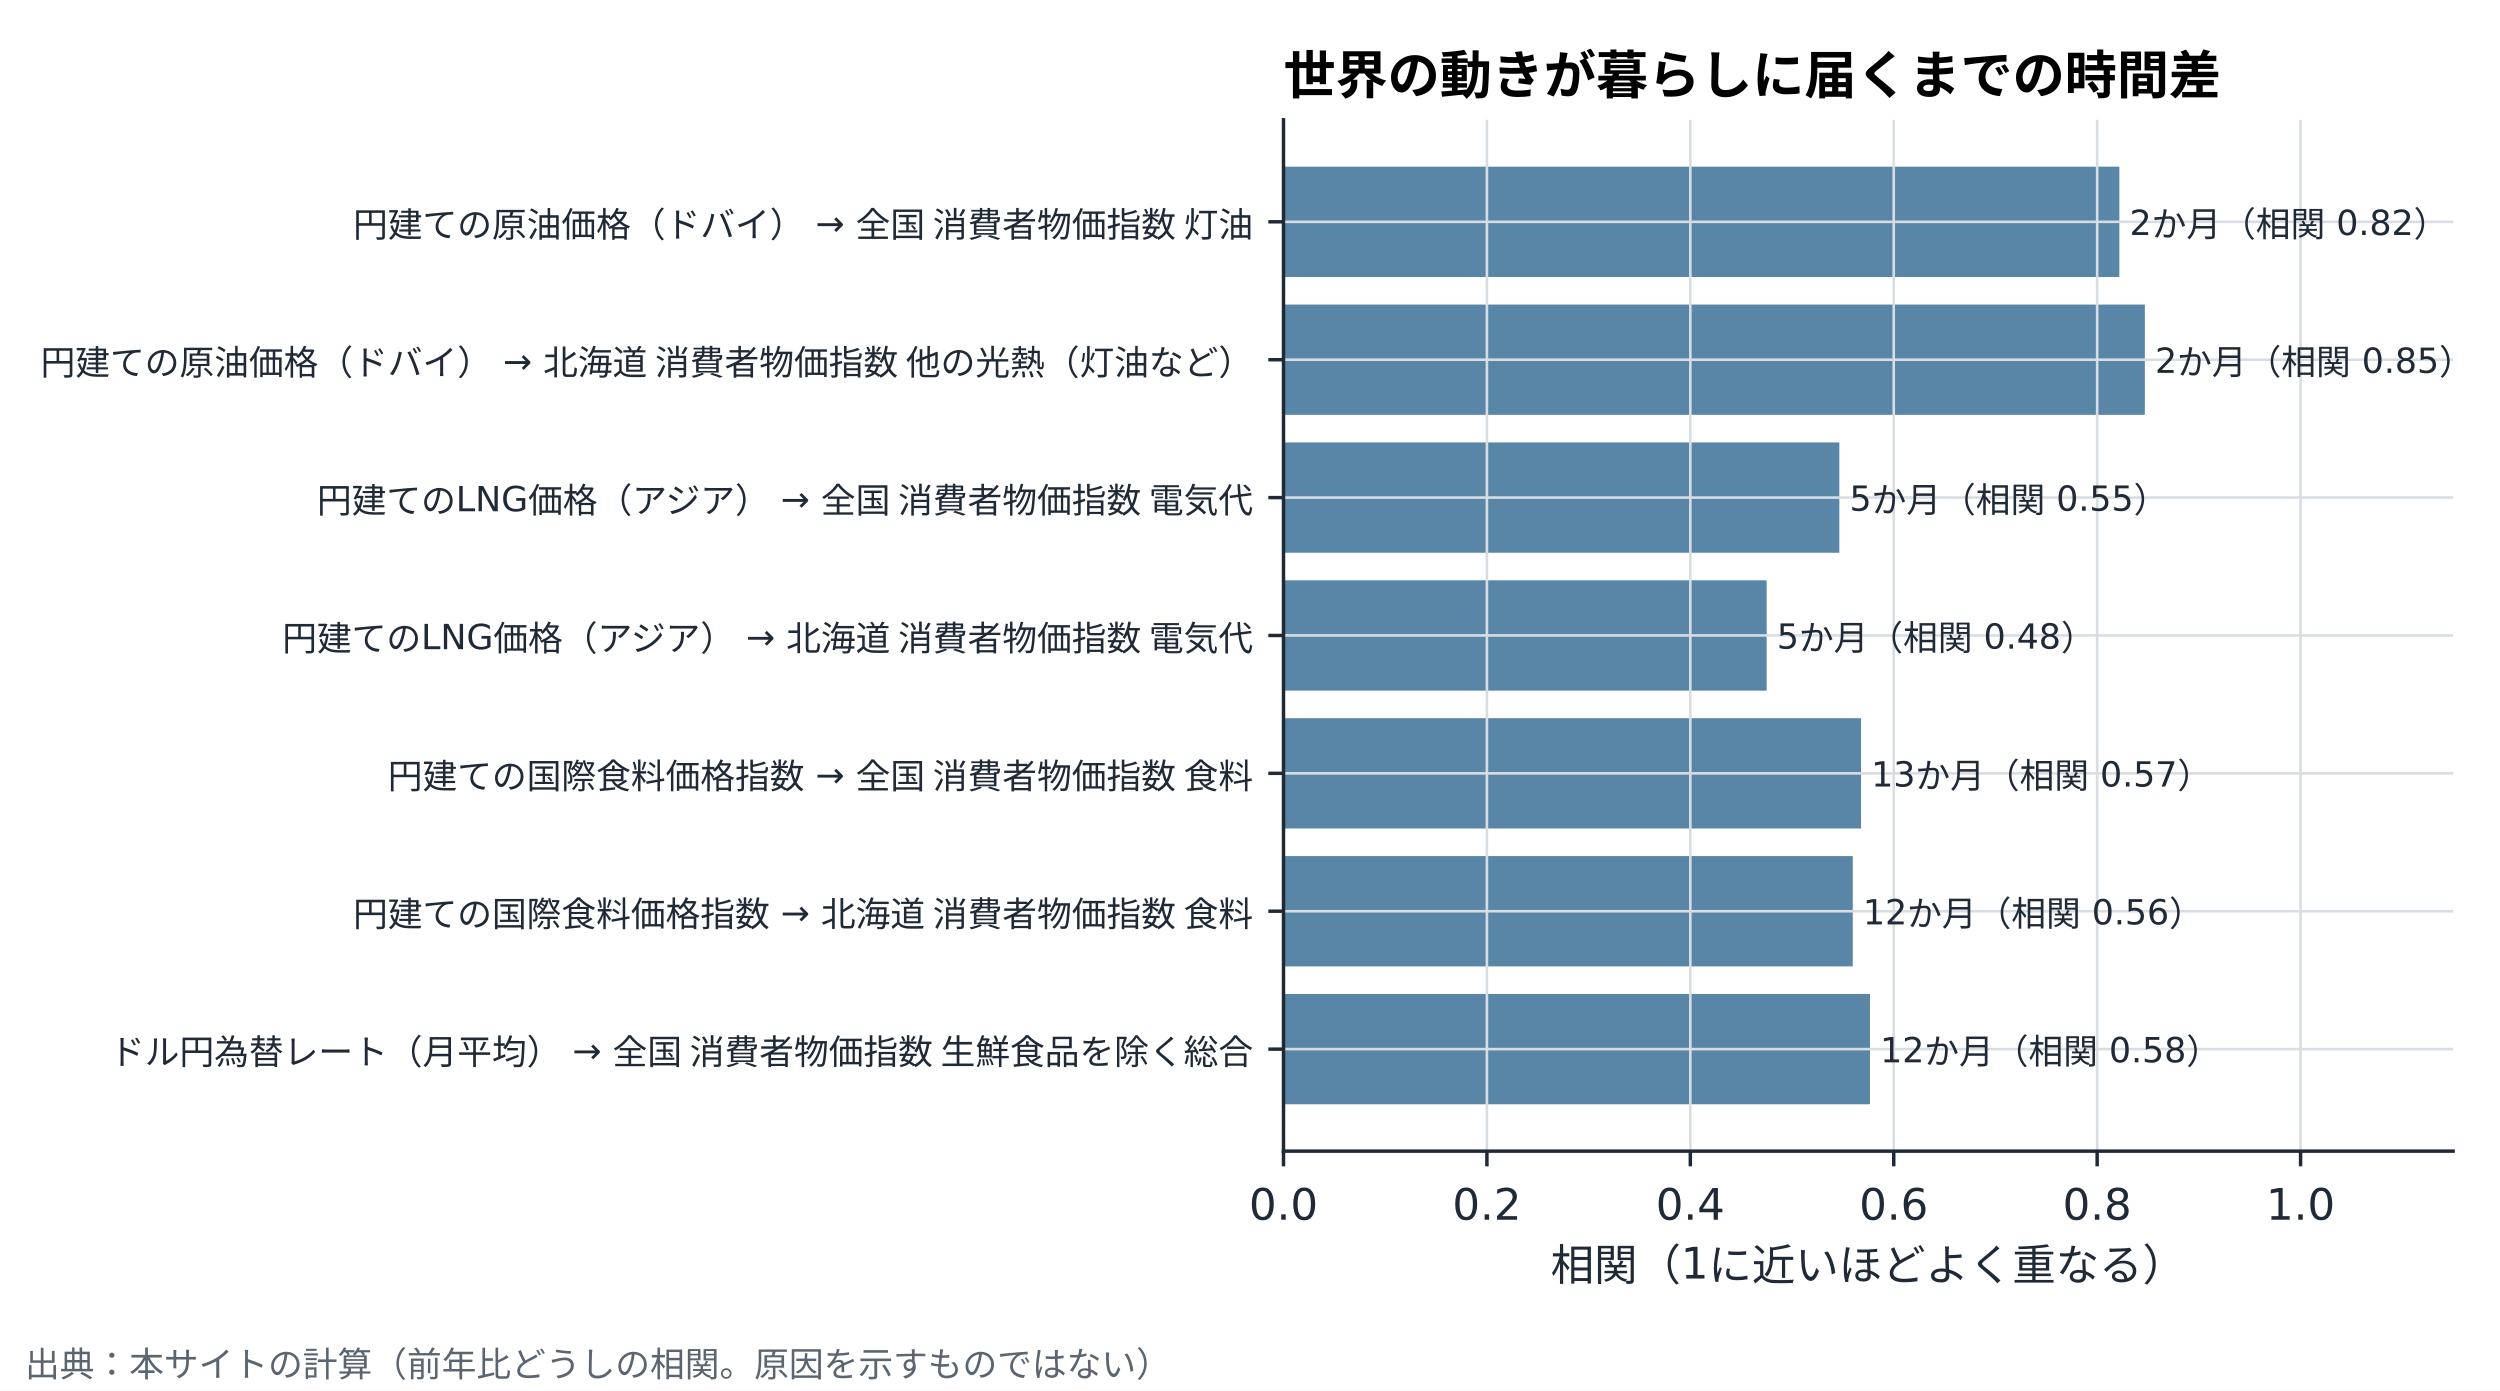
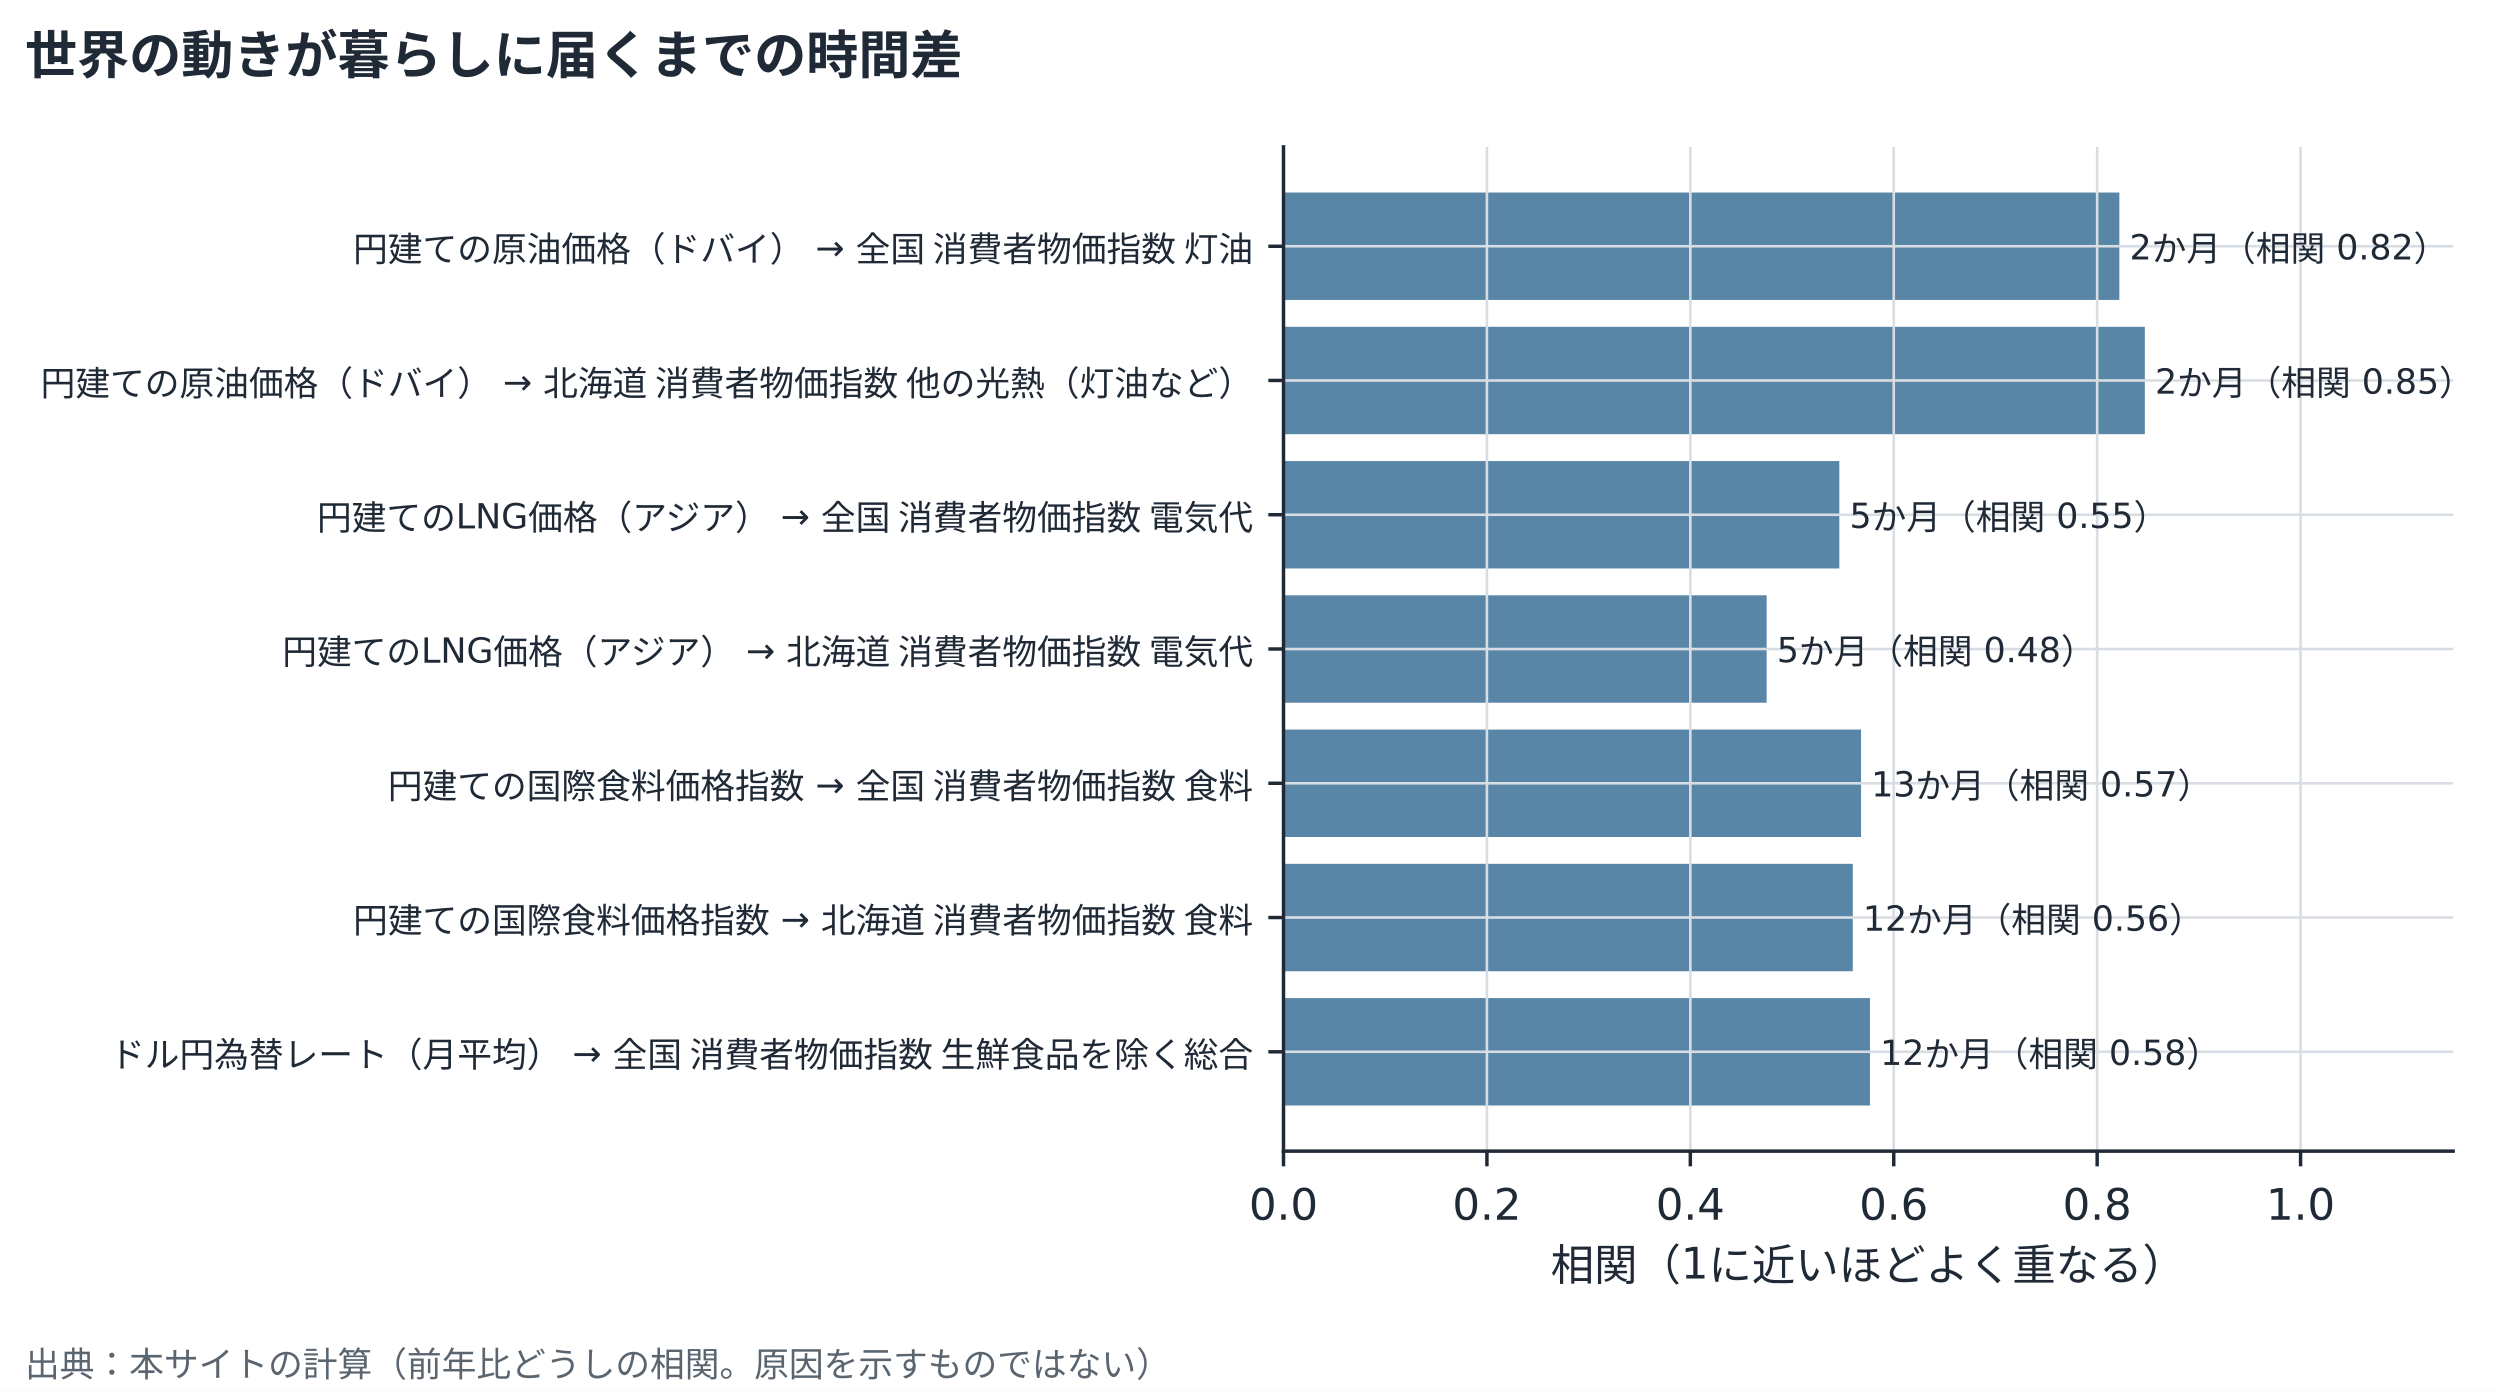
<svg xmlns="http://www.w3.org/2000/svg" xmlns:xlink="http://www.w3.org/1999/xlink" width="576pt" height="320.4pt" viewBox="0 0 576 320.4" version="1.1">
  <defs>
    <style type="text/css">*{stroke-linejoin: round; stroke-linecap: butt}</style>
  </defs>
  <g id="figure_1">
    <g id="patch_1">
      <path d="M 0 320.4  L 576 320.4  L 576 0  L 0 0  z " style="fill: #ffffff" />
    </g>
    <g id="axes_1">
      <g id="patch_2">
-         <path d="M 295.72 265.223  L 565.2 265.223  L 565.2 27.6  L 295.72 27.6  z " style="fill: #ffffff" />
+         <path d="M 295.72 265.223  L 565.2 265.223  L 565.2 33.841  L 295.72 33.841  z " style="fill: #ffffff" />
      </g>
      <g id="patch_3">
-         <path d="M 295.72 38.401  L 488.3 38.401  L 488.3 63.815  L 295.72 63.815  z " clip-path="url(#p3145a23802)" style="fill: #2f6690; opacity: 0.8" />
+         <path d="M 295.72 44.359  L 488.3 44.359  L 488.3 69.105  L 295.72 69.105  z " clip-path="url(#pf375196797)" style="fill: #2f6690; opacity: 0.8" />
      </g>
      <g id="patch_4">
-         <path d="M 295.72 70.169  L 494.171 70.169  L 494.171 95.583  L 295.72 95.583  z " clip-path="url(#p3145a23802)" style="fill: #2f6690; opacity: 0.8" />
+         <path d="M 295.72 75.292  L 494.171 75.292  L 494.171 100.039  L 295.72 100.039  z " clip-path="url(#pf375196797)" style="fill: #2f6690; opacity: 0.8" />
      </g>
      <g id="patch_5">
-         <path d="M 295.72 101.937  L 423.782 101.937  L 423.782 127.351  L 295.72 127.351  z " clip-path="url(#p3145a23802)" style="fill: #2f6690; opacity: 0.8" />
+         <path d="M 295.72 106.225  L 423.782 106.225  L 423.782 130.972  L 295.72 130.972  z " clip-path="url(#pf375196797)" style="fill: #2f6690; opacity: 0.8" />
      </g>
      <g id="patch_6">
-         <path d="M 295.72 133.704  L 407.038 133.704  L 407.038 159.119  L 295.72 159.119  z " clip-path="url(#p3145a23802)" style="fill: #2f6690; opacity: 0.8" />
+         <path d="M 295.72 137.159  L 407.038 137.159  L 407.038 161.905  L 295.72 161.905  z " clip-path="url(#pf375196797)" style="fill: #2f6690; opacity: 0.8" />
      </g>
      <g id="patch_7">
-         <path d="M 295.72 165.472  L 428.785 165.472  L 428.785 190.886  L 295.72 190.886  z " clip-path="url(#p3145a23802)" style="fill: #2f6690; opacity: 0.8" />
+         <path d="M 295.72 168.092  L 428.785 168.092  L 428.785 192.839  L 295.72 192.839  z " clip-path="url(#pf375196797)" style="fill: #2f6690; opacity: 0.8" />
      </g>
      <g id="patch_8">
-         <path d="M 295.72 197.24  L 426.879 197.24  L 426.879 222.654  L 295.72 222.654  z " clip-path="url(#p3145a23802)" style="fill: #2f6690; opacity: 0.8" />
+         <path d="M 295.72 199.025  L 426.879 199.025  L 426.879 223.772  L 295.72 223.772  z " clip-path="url(#pf375196797)" style="fill: #2f6690; opacity: 0.8" />
      </g>
      <g id="patch_9">
-         <path d="M 295.72 229.008  L 430.838 229.008  L 430.838 254.422  L 295.72 254.422  z " clip-path="url(#p3145a23802)" style="fill: #2f6690; opacity: 0.8" />
+         <path d="M 295.72 229.959  L 430.838 229.959  L 430.838 254.705  L 295.72 254.705  z " clip-path="url(#pf375196797)" style="fill: #2f6690; opacity: 0.8" />
      </g>
      <g id="matplotlib.axis_1">
        <g id="xtick_1">
          <g id="line2d_1">
-             <path d="M 295.72 265.223  L 295.72 27.6  " clip-path="url(#p3145a23802)" style="fill: none; stroke: #d8dde3; stroke-width: 0.6; stroke-linecap: square" />
+             <path d="M 295.72 265.223  L 295.72 33.841  " clip-path="url(#pf375196797)" style="fill: none; stroke: #d8dde3; stroke-width: 0.6; stroke-linecap: square" />
          </g>
          <g id="line2d_2">
            <defs>
-               <path id="m9709c54f53" d="M 0 0  L 0 3.5  " style="stroke: #1f2a36; stroke-width: 0.8" />
+               <path id="mb26a6b80d6" d="M 0 0  L 0 3.5  " style="stroke: #1f2a36; stroke-width: 0.8" />
            </defs>
            <g>
-               <use xlink:href="#m9709c54f53" x="295.72" y="265.223" style="fill: #1f2a36; stroke: #1f2a36; stroke-width: 0.8" />
+               <use xlink:href="#mb26a6b80d6" x="295.72" y="265.223" style="fill: #1f2a36; stroke: #1f2a36; stroke-width: 0.8" />
            </g>
          </g>
          <g id="text_1">
            <text style="font-size: 10px; font-family: 'Yu Gothic', 'DejaVu Sans', 'Bitstream Vera Sans', 'Computer Modern Sans Serif', 'Lucida Grande', 'Verdana', 'Geneva', 'Lucid', 'Arial', 'Helvetica', 'Avant Garde', sans-serif; text-anchor: middle; fill: #1f2a36" x="295.72" y="281.022" transform="rotate(-0 295.72 281.0217)">0.0</text>
          </g>
        </g>
        <g id="xtick_2">
          <g id="line2d_3">
-             <path d="M 342.586 265.223  L 342.586 27.6  " clip-path="url(#p3145a23802)" style="fill: none; stroke: #d8dde3; stroke-width: 0.6; stroke-linecap: square" />
+             <path d="M 342.586 265.223  L 342.586 33.841  " clip-path="url(#pf375196797)" style="fill: none; stroke: #d8dde3; stroke-width: 0.6; stroke-linecap: square" />
          </g>
          <g id="line2d_4">
            <g>
-               <use xlink:href="#m9709c54f53" x="342.586" y="265.223" style="fill: #1f2a36; stroke: #1f2a36; stroke-width: 0.8" />
+               <use xlink:href="#mb26a6b80d6" x="342.586" y="265.223" style="fill: #1f2a36; stroke: #1f2a36; stroke-width: 0.8" />
            </g>
          </g>
          <g id="text_2">
            <text style="font-size: 10px; font-family: 'Yu Gothic', 'DejaVu Sans', 'Bitstream Vera Sans', 'Computer Modern Sans Serif', 'Lucida Grande', 'Verdana', 'Geneva', 'Lucid', 'Arial', 'Helvetica', 'Avant Garde', sans-serif; text-anchor: middle; fill: #1f2a36" x="342.586" y="281.022" transform="rotate(-0 342.5861 281.0217)">0.2</text>
          </g>
        </g>
        <g id="xtick_3">
          <g id="line2d_5">
-             <path d="M 389.452 265.223  L 389.452 27.6  " clip-path="url(#p3145a23802)" style="fill: none; stroke: #d8dde3; stroke-width: 0.6; stroke-linecap: square" />
+             <path d="M 389.452 265.223  L 389.452 33.841  " clip-path="url(#pf375196797)" style="fill: none; stroke: #d8dde3; stroke-width: 0.6; stroke-linecap: square" />
          </g>
          <g id="line2d_6">
            <g>
-               <use xlink:href="#m9709c54f53" x="389.452" y="265.223" style="fill: #1f2a36; stroke: #1f2a36; stroke-width: 0.8" />
+               <use xlink:href="#mb26a6b80d6" x="389.452" y="265.223" style="fill: #1f2a36; stroke: #1f2a36; stroke-width: 0.8" />
            </g>
          </g>
          <g id="text_3">
            <text style="font-size: 10px; font-family: 'Yu Gothic', 'DejaVu Sans', 'Bitstream Vera Sans', 'Computer Modern Sans Serif', 'Lucida Grande', 'Verdana', 'Geneva', 'Lucid', 'Arial', 'Helvetica', 'Avant Garde', sans-serif; text-anchor: middle; fill: #1f2a36" x="389.452" y="281.022" transform="rotate(-0 389.4522 281.0217)">0.4</text>
          </g>
        </g>
        <g id="xtick_4">
          <g id="line2d_7">
-             <path d="M 436.318 265.223  L 436.318 27.6  " clip-path="url(#p3145a23802)" style="fill: none; stroke: #d8dde3; stroke-width: 0.6; stroke-linecap: square" />
+             <path d="M 436.318 265.223  L 436.318 33.841  " clip-path="url(#pf375196797)" style="fill: none; stroke: #d8dde3; stroke-width: 0.6; stroke-linecap: square" />
          </g>
          <g id="line2d_8">
            <g>
-               <use xlink:href="#m9709c54f53" x="436.318" y="265.223" style="fill: #1f2a36; stroke: #1f2a36; stroke-width: 0.8" />
+               <use xlink:href="#mb26a6b80d6" x="436.318" y="265.223" style="fill: #1f2a36; stroke: #1f2a36; stroke-width: 0.8" />
            </g>
          </g>
          <g id="text_4">
            <text style="font-size: 10px; font-family: 'Yu Gothic', 'DejaVu Sans', 'Bitstream Vera Sans', 'Computer Modern Sans Serif', 'Lucida Grande', 'Verdana', 'Geneva', 'Lucid', 'Arial', 'Helvetica', 'Avant Garde', sans-serif; text-anchor: middle; fill: #1f2a36" x="436.318" y="281.022" transform="rotate(-0 436.3183 281.0217)">0.6</text>
          </g>
        </g>
        <g id="xtick_5">
          <g id="line2d_9">
-             <path d="M 483.184 265.223  L 483.184 27.6  " clip-path="url(#p3145a23802)" style="fill: none; stroke: #d8dde3; stroke-width: 0.6; stroke-linecap: square" />
+             <path d="M 483.184 265.223  L 483.184 33.841  " clip-path="url(#pf375196797)" style="fill: none; stroke: #d8dde3; stroke-width: 0.6; stroke-linecap: square" />
          </g>
          <g id="line2d_10">
            <g>
-               <use xlink:href="#m9709c54f53" x="483.184" y="265.223" style="fill: #1f2a36; stroke: #1f2a36; stroke-width: 0.8" />
+               <use xlink:href="#mb26a6b80d6" x="483.184" y="265.223" style="fill: #1f2a36; stroke: #1f2a36; stroke-width: 0.8" />
            </g>
          </g>
          <g id="text_5">
            <text style="font-size: 10px; font-family: 'Yu Gothic', 'DejaVu Sans', 'Bitstream Vera Sans', 'Computer Modern Sans Serif', 'Lucida Grande', 'Verdana', 'Geneva', 'Lucid', 'Arial', 'Helvetica', 'Avant Garde', sans-serif; text-anchor: middle; fill: #1f2a36" x="483.184" y="281.022" transform="rotate(-0 483.1843 281.0217)">0.8</text>
          </g>
        </g>
        <g id="xtick_6">
          <g id="line2d_11">
-             <path d="M 530.05 265.223  L 530.05 27.6  " clip-path="url(#p3145a23802)" style="fill: none; stroke: #d8dde3; stroke-width: 0.6; stroke-linecap: square" />
+             <path d="M 530.05 265.223  L 530.05 33.841  " clip-path="url(#pf375196797)" style="fill: none; stroke: #d8dde3; stroke-width: 0.6; stroke-linecap: square" />
          </g>
          <g id="line2d_12">
            <g>
-               <use xlink:href="#m9709c54f53" x="530.05" y="265.223" style="fill: #1f2a36; stroke: #1f2a36; stroke-width: 0.8" />
+               <use xlink:href="#mb26a6b80d6" x="530.05" y="265.223" style="fill: #1f2a36; stroke: #1f2a36; stroke-width: 0.8" />
            </g>
          </g>
          <g id="text_6">
            <text style="font-size: 10px; font-family: 'Yu Gothic', 'DejaVu Sans', 'Bitstream Vera Sans', 'Computer Modern Sans Serif', 'Lucida Grande', 'Verdana', 'Geneva', 'Lucid', 'Arial', 'Helvetica', 'Avant Garde', sans-serif; text-anchor: middle; fill: #1f2a36" x="530.05" y="281.022" transform="rotate(-0 530.0504 281.0217)">1.0</text>
          </g>
        </g>
        <g id="text_7">
          <text style="font-size: 10px; font-family: 'Yu Gothic', 'DejaVu Sans', 'Bitstream Vera Sans', 'Computer Modern Sans Serif', 'Lucida Grande', 'Verdana', 'Geneva', 'Lucid', 'Arial', 'Helvetica', 'Avant Garde', sans-serif; text-anchor: middle; fill: #1f2a36" x="430.46" y="295.022" transform="rotate(-0 430.46 295.0217)">相関（1に近いほどよく重なる）</text>
        </g>
      </g>
      <g id="matplotlib.axis_2">
        <g id="ytick_1">
          <g id="line2d_13">
-             <path d="M 295.72 51.108  L 565.2 51.108  " clip-path="url(#p3145a23802)" style="fill: none; stroke: #d8dde3; stroke-width: 0.6; stroke-linecap: square" />
+             <path d="M 295.72 56.732  L 565.2 56.732  " clip-path="url(#pf375196797)" style="fill: none; stroke: #d8dde3; stroke-width: 0.6; stroke-linecap: square" />
          </g>
          <g id="line2d_14">
            <defs>
-               <path id="m91cd9e2999" d="M 0 0  L -3.5 0  " style="stroke: #1f2a36; stroke-width: 0.8" />
+               <path id="mda6655b05f" d="M 0 0  L -3.5 0  " style="stroke: #1f2a36; stroke-width: 0.8" />
            </defs>
            <g>
-               <use xlink:href="#m91cd9e2999" x="295.72" y="51.108" style="fill: #1f2a36; stroke: #1f2a36; stroke-width: 0.8" />
+               <use xlink:href="#mda6655b05f" x="295.72" y="56.732" style="fill: #1f2a36; stroke: #1f2a36; stroke-width: 0.8" />
            </g>
          </g>
          <g id="text_8">
-             <text style="font-size: 8px; font-family: 'Yu Gothic', 'DejaVu Sans', 'Bitstream Vera Sans', 'Computer Modern Sans Serif', 'Lucida Grande', 'Verdana', 'Geneva', 'Lucid', 'Arial', 'Helvetica', 'Avant Garde', sans-serif; text-anchor: end; fill: #1f2a36" x="288.72" y="54.628" transform="rotate(-0 288.72 54.62767)">円建ての原油価格（ドバイ） → 全国 消費者物価指数 灯油</text>
+             <text style="font-size: 8px; font-family: 'Yu Gothic', 'DejaVu Sans', 'Bitstream Vera Sans', 'Computer Modern Sans Serif', 'Lucida Grande', 'Verdana', 'Geneva', 'Lucid', 'Arial', 'Helvetica', 'Avant Garde', sans-serif; text-anchor: end; fill: #1f2a36" x="288.72" y="60.252" transform="rotate(-0 288.72 60.25161)">円建ての原油価格（ドバイ） → 全国 消費者物価指数 灯油</text>
          </g>
        </g>
        <g id="ytick_2">
          <g id="line2d_15">
-             <path d="M 295.72 82.876  L 565.2 82.876  " clip-path="url(#p3145a23802)" style="fill: none; stroke: #d8dde3; stroke-width: 0.6; stroke-linecap: square" />
+             <path d="M 295.72 87.665  L 565.2 87.665  " clip-path="url(#pf375196797)" style="fill: none; stroke: #d8dde3; stroke-width: 0.6; stroke-linecap: square" />
          </g>
          <g id="line2d_16">
            <g>
-               <use xlink:href="#m91cd9e2999" x="295.72" y="82.876" style="fill: #1f2a36; stroke: #1f2a36; stroke-width: 0.8" />
+               <use xlink:href="#mda6655b05f" x="295.72" y="87.665" style="fill: #1f2a36; stroke: #1f2a36; stroke-width: 0.8" />
            </g>
          </g>
          <g id="text_9">
-             <text style="font-size: 8px; font-family: 'Yu Gothic', 'DejaVu Sans', 'Bitstream Vera Sans', 'Computer Modern Sans Serif', 'Lucida Grande', 'Verdana', 'Geneva', 'Lucid', 'Arial', 'Helvetica', 'Avant Garde', sans-serif; text-anchor: end; fill: #1f2a36" x="288.72" y="86.395" transform="rotate(-0 288.72 86.39543)">円建ての原油価格（ドバイ） → 北海道 消費者物価指数 他の光熱（灯油など）</text>
+             <text style="font-size: 8px; font-family: 'Yu Gothic', 'DejaVu Sans', 'Bitstream Vera Sans', 'Computer Modern Sans Serif', 'Lucida Grande', 'Verdana', 'Geneva', 'Lucid', 'Arial', 'Helvetica', 'Avant Garde', sans-serif; text-anchor: end; fill: #1f2a36" x="288.72" y="91.185" transform="rotate(-0 288.72 91.18496)">円建ての原油価格（ドバイ） → 北海道 消費者物価指数 他の光熱（灯油など）</text>
          </g>
        </g>
        <g id="ytick_3">
          <g id="line2d_17">
-             <path d="M 295.72 114.644  L 565.2 114.644  " clip-path="url(#p3145a23802)" style="fill: none; stroke: #d8dde3; stroke-width: 0.6; stroke-linecap: square" />
+             <path d="M 295.72 118.599  L 565.2 118.599  " clip-path="url(#pf375196797)" style="fill: none; stroke: #d8dde3; stroke-width: 0.6; stroke-linecap: square" />
          </g>
          <g id="line2d_18">
            <g>
-               <use xlink:href="#m91cd9e2999" x="295.72" y="114.644" style="fill: #1f2a36; stroke: #1f2a36; stroke-width: 0.8" />
+               <use xlink:href="#mda6655b05f" x="295.72" y="118.599" style="fill: #1f2a36; stroke: #1f2a36; stroke-width: 0.8" />
            </g>
          </g>
          <g id="text_10">
-             <text style="font-size: 8px; font-family: 'Yu Gothic', 'DejaVu Sans', 'Bitstream Vera Sans', 'Computer Modern Sans Serif', 'Lucida Grande', 'Verdana', 'Geneva', 'Lucid', 'Arial', 'Helvetica', 'Avant Garde', sans-serif; text-anchor: end; fill: #1f2a36" x="288.72" y="118.163" transform="rotate(-0 288.72 118.1632)">円建てのLNG価格（アジア） → 全国 消費者物価指数 電気代</text>
+             <text style="font-size: 8px; font-family: 'Yu Gothic', 'DejaVu Sans', 'Bitstream Vera Sans', 'Computer Modern Sans Serif', 'Lucida Grande', 'Verdana', 'Geneva', 'Lucid', 'Arial', 'Helvetica', 'Avant Garde', sans-serif; text-anchor: end; fill: #1f2a36" x="288.72" y="122.118" transform="rotate(-0 288.72 122.1183)">円建てのLNG価格（アジア） → 全国 消費者物価指数 電気代</text>
          </g>
        </g>
        <g id="ytick_4">
          <g id="line2d_19">
-             <path d="M 295.72 146.411  L 565.2 146.411  " clip-path="url(#p3145a23802)" style="fill: none; stroke: #d8dde3; stroke-width: 0.6; stroke-linecap: square" />
+             <path d="M 295.72 149.532  L 565.2 149.532  " clip-path="url(#pf375196797)" style="fill: none; stroke: #d8dde3; stroke-width: 0.6; stroke-linecap: square" />
          </g>
          <g id="line2d_20">
            <g>
-               <use xlink:href="#m91cd9e2999" x="295.72" y="146.411" style="fill: #1f2a36; stroke: #1f2a36; stroke-width: 0.8" />
+               <use xlink:href="#mda6655b05f" x="295.72" y="149.532" style="fill: #1f2a36; stroke: #1f2a36; stroke-width: 0.8" />
            </g>
          </g>
          <g id="text_11">
-             <text style="font-size: 8px; font-family: 'Yu Gothic', 'DejaVu Sans', 'Bitstream Vera Sans', 'Computer Modern Sans Serif', 'Lucida Grande', 'Verdana', 'Geneva', 'Lucid', 'Arial', 'Helvetica', 'Avant Garde', sans-serif; text-anchor: end; fill: #1f2a36" x="288.72" y="149.931" transform="rotate(-0 288.72 149.9309)">円建てのLNG価格（アジア） → 北海道 消費者物価指数 電気代</text>
+             <text style="font-size: 8px; font-family: 'Yu Gothic', 'DejaVu Sans', 'Bitstream Vera Sans', 'Computer Modern Sans Serif', 'Lucida Grande', 'Verdana', 'Geneva', 'Lucid', 'Arial', 'Helvetica', 'Avant Garde', sans-serif; text-anchor: end; fill: #1f2a36" x="288.72" y="153.052" transform="rotate(-0 288.72 153.0516)">円建てのLNG価格（アジア） → 北海道 消費者物価指数 電気代</text>
          </g>
        </g>
        <g id="ytick_5">
          <g id="line2d_21">
-             <path d="M 295.72 178.179  L 565.2 178.179  " clip-path="url(#p3145a23802)" style="fill: none; stroke: #d8dde3; stroke-width: 0.6; stroke-linecap: square" />
+             <path d="M 295.72 180.465  L 565.2 180.465  " clip-path="url(#pf375196797)" style="fill: none; stroke: #d8dde3; stroke-width: 0.6; stroke-linecap: square" />
          </g>
          <g id="line2d_22">
            <g>
-               <use xlink:href="#m91cd9e2999" x="295.72" y="178.179" style="fill: #1f2a36; stroke: #1f2a36; stroke-width: 0.8" />
+               <use xlink:href="#mda6655b05f" x="295.72" y="180.465" style="fill: #1f2a36; stroke: #1f2a36; stroke-width: 0.8" />
            </g>
          </g>
          <g id="text_12">
-             <text style="font-size: 8px; font-family: 'Yu Gothic', 'DejaVu Sans', 'Bitstream Vera Sans', 'Computer Modern Sans Serif', 'Lucida Grande', 'Verdana', 'Geneva', 'Lucid', 'Arial', 'Helvetica', 'Avant Garde', sans-serif; text-anchor: end; fill: #1f2a36" x="288.72" y="181.699" transform="rotate(-0 288.72 181.6987)">円建ての国際食料価格指数 → 全国 消費者物価指数 食料</text>
+             <text style="font-size: 8px; font-family: 'Yu Gothic', 'DejaVu Sans', 'Bitstream Vera Sans', 'Computer Modern Sans Serif', 'Lucida Grande', 'Verdana', 'Geneva', 'Lucid', 'Arial', 'Helvetica', 'Avant Garde', sans-serif; text-anchor: end; fill: #1f2a36" x="288.72" y="183.985" transform="rotate(-0 288.72 183.985)">円建ての国際食料価格指数 → 全国 消費者物価指数 食料</text>
          </g>
        </g>
        <g id="ytick_6">
          <g id="line2d_23">
-             <path d="M 295.72 209.947  L 565.2 209.947  " clip-path="url(#p3145a23802)" style="fill: none; stroke: #d8dde3; stroke-width: 0.6; stroke-linecap: square" />
+             <path d="M 295.72 211.399  L 565.2 211.399  " clip-path="url(#pf375196797)" style="fill: none; stroke: #d8dde3; stroke-width: 0.6; stroke-linecap: square" />
          </g>
          <g id="line2d_24">
            <g>
-               <use xlink:href="#m91cd9e2999" x="295.72" y="209.947" style="fill: #1f2a36; stroke: #1f2a36; stroke-width: 0.8" />
+               <use xlink:href="#mda6655b05f" x="295.72" y="211.399" style="fill: #1f2a36; stroke: #1f2a36; stroke-width: 0.8" />
            </g>
          </g>
          <g id="text_13">
-             <text style="font-size: 8px; font-family: 'Yu Gothic', 'DejaVu Sans', 'Bitstream Vera Sans', 'Computer Modern Sans Serif', 'Lucida Grande', 'Verdana', 'Geneva', 'Lucid', 'Arial', 'Helvetica', 'Avant Garde', sans-serif; text-anchor: end; fill: #1f2a36" x="288.72" y="213.466" transform="rotate(-0 288.72 213.4665)">円建ての国際食料価格指数 → 北海道 消費者物価指数 食料</text>
+             <text style="font-size: 8px; font-family: 'Yu Gothic', 'DejaVu Sans', 'Bitstream Vera Sans', 'Computer Modern Sans Serif', 'Lucida Grande', 'Verdana', 'Geneva', 'Lucid', 'Arial', 'Helvetica', 'Avant Garde', sans-serif; text-anchor: end; fill: #1f2a36" x="288.72" y="214.918" transform="rotate(-0 288.72 214.9183)">円建ての国際食料価格指数 → 北海道 消費者物価指数 食料</text>
          </g>
        </g>
        <g id="ytick_7">
          <g id="line2d_25">
-             <path d="M 295.72 241.715  L 565.2 241.715  " clip-path="url(#p3145a23802)" style="fill: none; stroke: #d8dde3; stroke-width: 0.6; stroke-linecap: square" />
+             <path d="M 295.72 242.332  L 565.2 242.332  " clip-path="url(#pf375196797)" style="fill: none; stroke: #d8dde3; stroke-width: 0.6; stroke-linecap: square" />
          </g>
          <g id="line2d_26">
            <g>
-               <use xlink:href="#m91cd9e2999" x="295.72" y="241.715" style="fill: #1f2a36; stroke: #1f2a36; stroke-width: 0.8" />
+               <use xlink:href="#mda6655b05f" x="295.72" y="242.332" style="fill: #1f2a36; stroke: #1f2a36; stroke-width: 0.8" />
            </g>
          </g>
          <g id="text_14">
-             <text style="font-size: 8px; font-family: 'Yu Gothic', 'DejaVu Sans', 'Bitstream Vera Sans', 'Computer Modern Sans Serif', 'Lucida Grande', 'Verdana', 'Geneva', 'Lucid', 'Arial', 'Helvetica', 'Avant Garde', sans-serif; text-anchor: end; fill: #1f2a36" x="288.72" y="245.234" transform="rotate(-0 288.72 245.2342)">ドル円為替レート（月平均） → 全国 消費者物価指数 生鮮食品を除く総合</text>
+             <text style="font-size: 8px; font-family: 'Yu Gothic', 'DejaVu Sans', 'Bitstream Vera Sans', 'Computer Modern Sans Serif', 'Lucida Grande', 'Verdana', 'Geneva', 'Lucid', 'Arial', 'Helvetica', 'Avant Garde', sans-serif; text-anchor: end; fill: #1f2a36" x="288.72" y="245.852" transform="rotate(-0 288.72 245.8517)">ドル円為替レート（月平均） → 全国 消費者物価指数 生鮮食品を除く総合</text>
          </g>
        </g>
      </g>
      <g id="patch_10">
-         <path d="M 295.72 265.223  L 295.72 27.6  " style="fill: none; stroke: #1f2a36; stroke-width: 0.8; stroke-linejoin: miter; stroke-linecap: square" />
+         <path d="M 295.72 265.223  L 295.72 33.841  " style="fill: none; stroke: #1f2a36; stroke-width: 0.8; stroke-linejoin: miter; stroke-linecap: square" />
      </g>
      <g id="patch_11">
        <path d="M 295.72 265.223  L 565.2 265.223  " style="fill: none; stroke: #1f2a36; stroke-width: 0.8; stroke-linejoin: miter; stroke-linecap: square" />
      </g>
      <g id="text_15">
-         <text style="font-size: 8px; font-family: 'Yu Gothic', 'DejaVu Sans', 'Bitstream Vera Sans', 'Computer Modern Sans Serif', 'Lucida Grande', 'Verdana', 'Geneva', 'Lucid', 'Arial', 'Helvetica', 'Avant Garde', sans-serif; text-anchor: start; fill: #1f2a36" x="490.643" y="54.147" transform="rotate(-0 490.6434 54.1472)">2か月（相関 0.82）</text>
+         <text style="font-size: 8px; font-family: 'Yu Gothic', 'DejaVu Sans', 'Bitstream Vera Sans', 'Computer Modern Sans Serif', 'Lucida Grande', 'Verdana', 'Geneva', 'Lucid', 'Arial', 'Helvetica', 'Avant Garde', sans-serif; text-anchor: start; fill: #1f2a36" x="490.643" y="59.771" transform="rotate(-0 490.6434 59.77114)">2か月（相関 0.82）</text>
      </g>
      <g id="text_16">
-         <text style="font-size: 8px; font-family: 'Yu Gothic', 'DejaVu Sans', 'Bitstream Vera Sans', 'Computer Modern Sans Serif', 'Lucida Grande', 'Verdana', 'Geneva', 'Lucid', 'Arial', 'Helvetica', 'Avant Garde', sans-serif; text-anchor: start; fill: #1f2a36" x="496.514" y="85.915" transform="rotate(-0 496.5144 85.91496)">2か月（相関 0.85）</text>
+         <text style="font-size: 8px; font-family: 'Yu Gothic', 'DejaVu Sans', 'Bitstream Vera Sans', 'Computer Modern Sans Serif', 'Lucida Grande', 'Verdana', 'Geneva', 'Lucid', 'Arial', 'Helvetica', 'Avant Garde', sans-serif; text-anchor: start; fill: #1f2a36" x="496.514" y="90.704" transform="rotate(-0 496.5144 90.70449)">2か月（相関 0.85）</text>
      </g>
      <g id="text_17">
-         <text style="font-size: 8px; font-family: 'Yu Gothic', 'DejaVu Sans', 'Bitstream Vera Sans', 'Computer Modern Sans Serif', 'Lucida Grande', 'Verdana', 'Geneva', 'Lucid', 'Arial', 'Helvetica', 'Avant Garde', sans-serif; text-anchor: start; fill: #1f2a36" x="426.126" y="117.683" transform="rotate(-0 426.1255 117.6827)">5か月（相関 0.55）</text>
+         <text style="font-size: 8px; font-family: 'Yu Gothic', 'DejaVu Sans', 'Bitstream Vera Sans', 'Computer Modern Sans Serif', 'Lucida Grande', 'Verdana', 'Geneva', 'Lucid', 'Arial', 'Helvetica', 'Avant Garde', sans-serif; text-anchor: start; fill: #1f2a36" x="426.126" y="121.638" transform="rotate(-0 426.1255 121.6378)">5か月（相関 0.55）</text>
      </g>
      <g id="text_18">
-         <text style="font-size: 8px; font-family: 'Yu Gothic', 'DejaVu Sans', 'Bitstream Vera Sans', 'Computer Modern Sans Serif', 'Lucida Grande', 'Verdana', 'Geneva', 'Lucid', 'Arial', 'Helvetica', 'Avant Garde', sans-serif; text-anchor: start; fill: #1f2a36" x="409.381" y="149.45" transform="rotate(-0 409.3814 149.4505)">5か月（相関 0.48）</text>
+         <text style="font-size: 8px; font-family: 'Yu Gothic', 'DejaVu Sans', 'Bitstream Vera Sans', 'Computer Modern Sans Serif', 'Lucida Grande', 'Verdana', 'Geneva', 'Lucid', 'Arial', 'Helvetica', 'Avant Garde', sans-serif; text-anchor: start; fill: #1f2a36" x="409.381" y="152.571" transform="rotate(-0 409.3814 152.5712)">5か月（相関 0.48）</text>
      </g>
      <g id="text_19">
-         <text style="font-size: 8px; font-family: 'Yu Gothic', 'DejaVu Sans', 'Bitstream Vera Sans', 'Computer Modern Sans Serif', 'Lucida Grande', 'Verdana', 'Geneva', 'Lucid', 'Arial', 'Helvetica', 'Avant Garde', sans-serif; text-anchor: start; fill: #1f2a36" x="431.128" y="181.218" transform="rotate(-0 431.1279 181.2182)">13か月（相関 0.57）</text>
+         <text style="font-size: 8px; font-family: 'Yu Gothic', 'DejaVu Sans', 'Bitstream Vera Sans', 'Computer Modern Sans Serif', 'Lucida Grande', 'Verdana', 'Geneva', 'Lucid', 'Arial', 'Helvetica', 'Avant Garde', sans-serif; text-anchor: start; fill: #1f2a36" x="431.128" y="183.505" transform="rotate(-0 431.1279 183.5045)">13か月（相関 0.57）</text>
      </g>
      <g id="text_20">
-         <text style="font-size: 8px; font-family: 'Yu Gothic', 'DejaVu Sans', 'Bitstream Vera Sans', 'Computer Modern Sans Serif', 'Lucida Grande', 'Verdana', 'Geneva', 'Lucid', 'Arial', 'Helvetica', 'Avant Garde', sans-serif; text-anchor: start; fill: #1f2a36" x="429.223" y="212.986" transform="rotate(-0 429.2228 212.986)">12か月（相関 0.56）</text>
+         <text style="font-size: 8px; font-family: 'Yu Gothic', 'DejaVu Sans', 'Bitstream Vera Sans', 'Computer Modern Sans Serif', 'Lucida Grande', 'Verdana', 'Geneva', 'Lucid', 'Arial', 'Helvetica', 'Avant Garde', sans-serif; text-anchor: start; fill: #1f2a36" x="429.223" y="214.438" transform="rotate(-0 429.2228 214.4379)">12か月（相関 0.56）</text>
      </g>
      <g id="text_21">
-         <text style="font-size: 8px; font-family: 'Yu Gothic', 'DejaVu Sans', 'Bitstream Vera Sans', 'Computer Modern Sans Serif', 'Lucida Grande', 'Verdana', 'Geneva', 'Lucid', 'Arial', 'Helvetica', 'Avant Garde', sans-serif; text-anchor: start; fill: #1f2a36" x="433.181" y="244.754" transform="rotate(-0 433.1813 244.7537)">12か月（相関 0.58）</text>
-       </g>
-       <g id="text_22">
-         <text style="font-weight: 700; font-size: 12px; font-family: 'Yu Gothic', 'DejaVu Sans', 'Bitstream Vera Sans', 'Computer Modern Sans Serif', 'Lucida Grande', 'Verdana', 'Geneva', 'Lucid', 'Arial', 'Helvetica', 'Avant Garde', sans-serif; text-anchor: start" x="295.72" y="21.6" transform="rotate(-0 295.72 21.6)">世界の動きが暮らしに届くまでの時間差</text>
-       </g>
+         <text style="font-size: 8px; font-family: 'Yu Gothic', 'DejaVu Sans', 'Bitstream Vera Sans', 'Computer Modern Sans Serif', 'Lucida Grande', 'Verdana', 'Geneva', 'Lucid', 'Arial', 'Helvetica', 'Avant Garde', sans-serif; text-anchor: start; fill: #1f2a36" x="433.181" y="245.371" transform="rotate(-0 433.1813 245.3712)">12か月（相関 0.58）</text>
+       </g>
+     </g>
+     <g id="text_22">
+       <text style="font-weight: 700; font-size: 12px; font-family: 'Yu Gothic', 'DejaVu Sans', 'Bitstream Vera Sans', 'Computer Modern Sans Serif', 'Lucida Grande', 'Verdana', 'Geneva', 'Lucid', 'Arial', 'Helvetica', 'Avant Garde', sans-serif; text-anchor: start; fill: #1f2a36" x="5.76" y="16.967" transform="rotate(-0 5.76 16.96659)">世界の動きが暮らしに届くまでの時間差</text>
    </g>
    <g id="text_23">
      <text style="font-size: 8px; font-family: 'Yu Gothic', 'DejaVu Sans', 'Bitstream Vera Sans', 'Computer Modern Sans Serif', 'Lucida Grande', 'Verdana', 'Geneva', 'Lucid', 'Arial', 'Helvetica', 'Avant Garde', sans-serif; text-anchor: start; fill: #5a6570" x="5.76" y="317.196" transform="rotate(-0 5.76 317.196)">出典：本サイトの計算（前年比どうしの相関。原因を示すものではない）</text>
    </g>
  </g>
  <defs>
-     <clipPath id="p3145a23802">
-       <rect x="295.72" y="27.6" width="269.48" height="237.623" />
+     <clipPath id="pf375196797">
+       <rect x="295.72" y="33.841" width="269.48" height="231.381" />
    </clipPath>
  </defs>
</svg>
